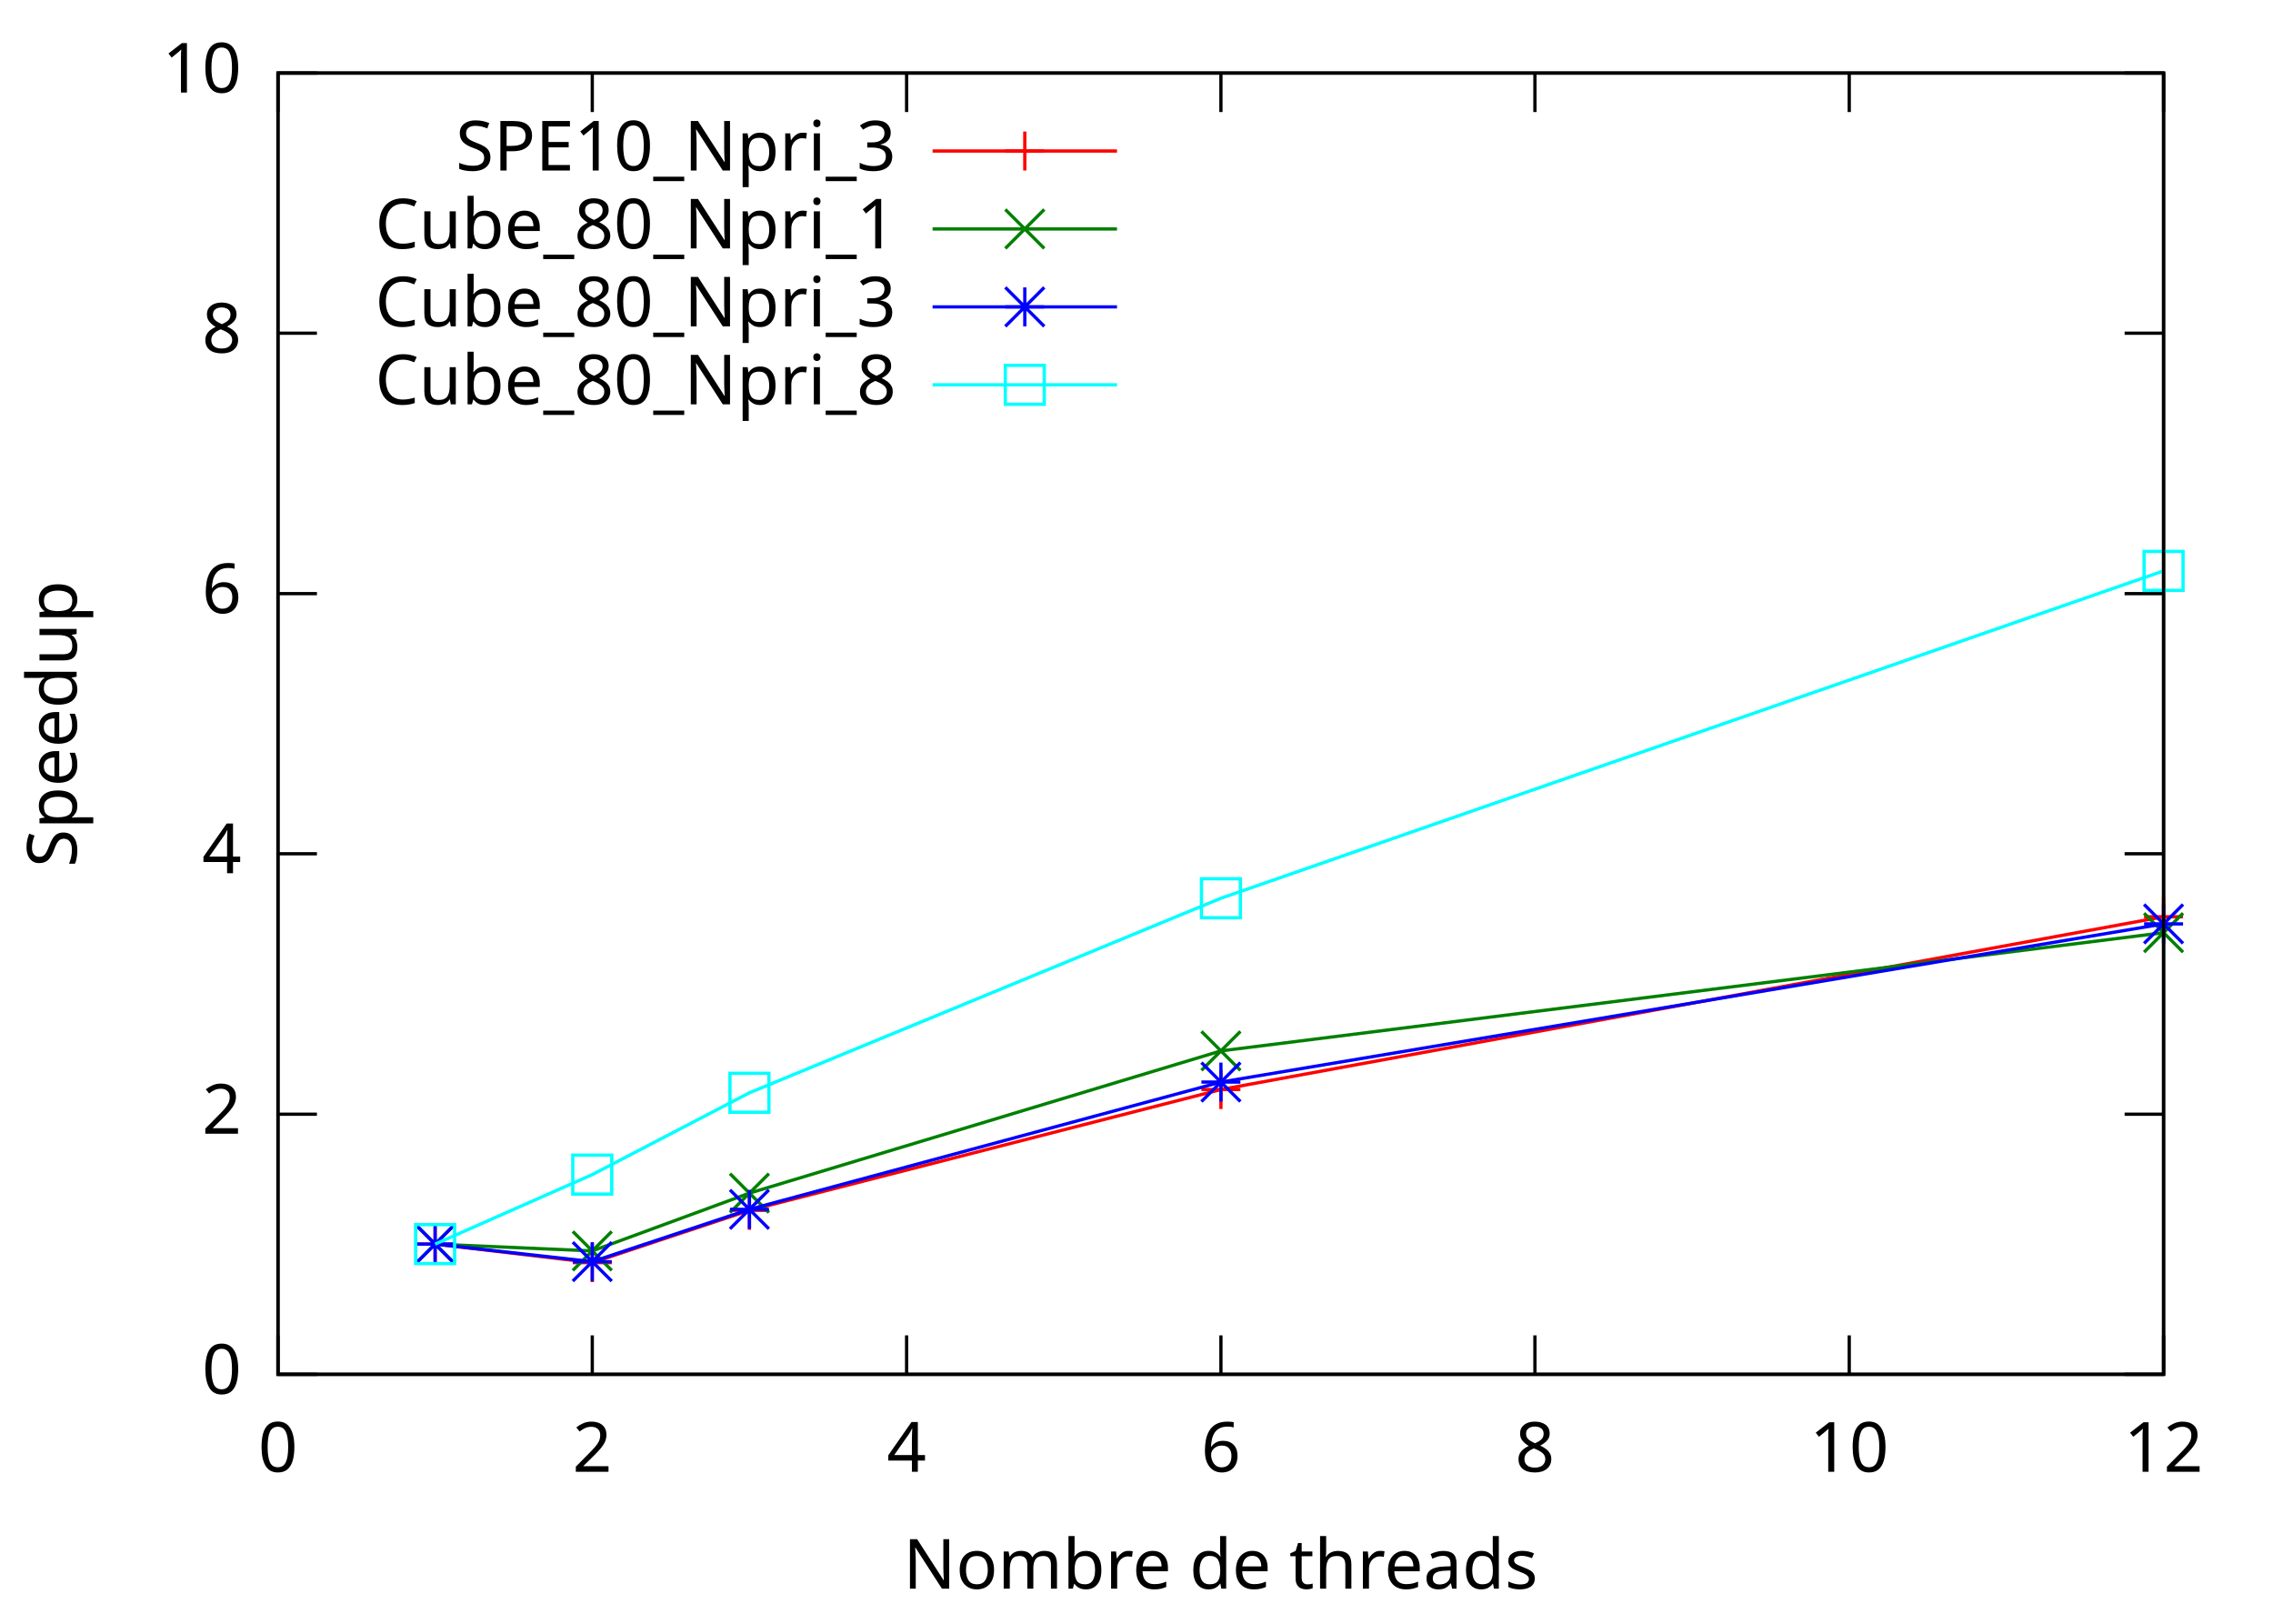
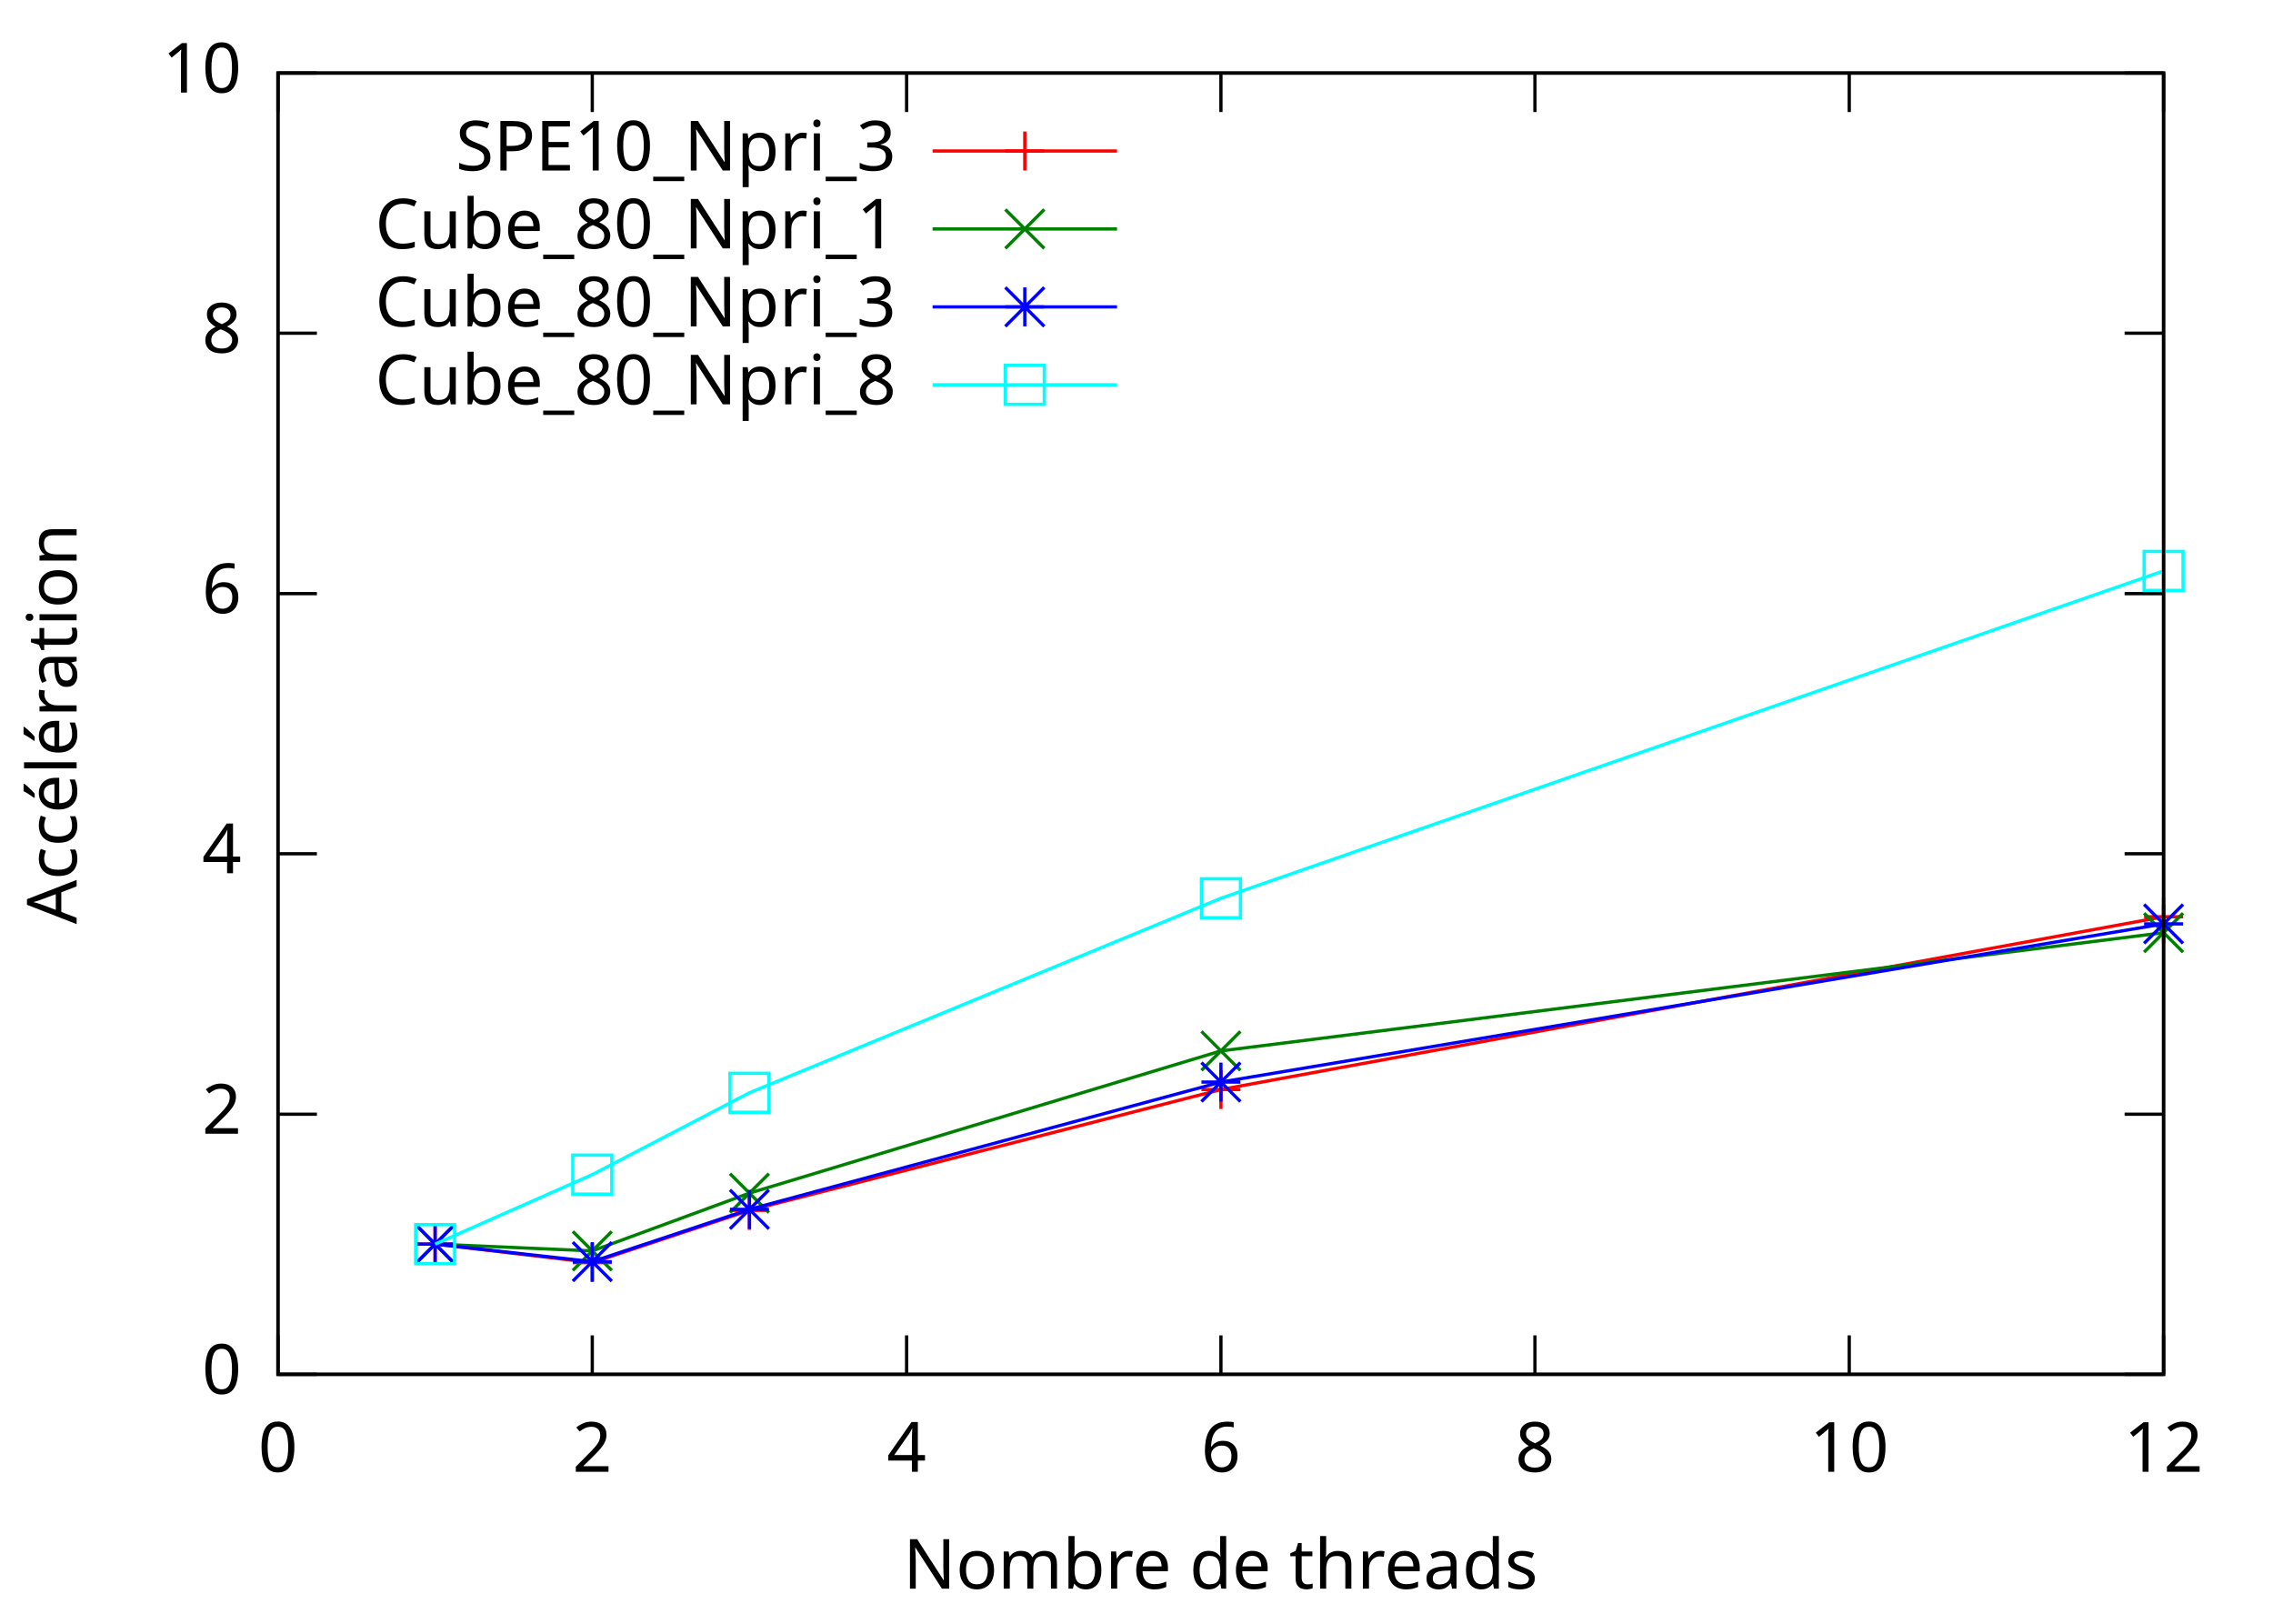
<svg xmlns="http://www.w3.org/2000/svg" xmlns:xlink="http://www.w3.org/1999/xlink" width="700" height="500" viewBox="0 0 700 500">
  <g id="gnuplot_canvas">
    <rect x="0" y="0" width="700" height="500" fill="none" />
    <defs>
      <circle id="gpDot" r="0.5" stroke-width="0.5" />
      <path id="gpPt0" stroke-width="0.167" stroke="currentColor" d="M-1,0 h2 M0,-1 v2" />
      <path id="gpPt1" stroke-width="0.167" stroke="currentColor" d="M-1,-1 L1,1 M1,-1 L-1,1" />
      <path id="gpPt2" stroke-width="0.167" stroke="currentColor" d="M-1,0 L1,0 M0,-1 L0,1 M-1,-1 L1,1 M-1,1 L1,-1" />
      <rect id="gpPt3" stroke-width="0.167" stroke="currentColor" x="-1" y="-1" width="2" height="2" />
      <rect id="gpPt4" stroke-width="0.167" stroke="currentColor" fill="currentColor" x="-1" y="-1" width="2" height="2" />
      <circle id="gpPt5" stroke-width="0.167" stroke="currentColor" cx="0" cy="0" r="1" />
      <use xlink:href="#gpPt5" id="gpPt6" fill="currentColor" stroke="none" />
      <path id="gpPt7" stroke-width="0.167" stroke="currentColor" d="M0,-1.33 L-1.33,0.67 L1.33,0.67 z" />
      <use xlink:href="#gpPt7" id="gpPt8" fill="currentColor" stroke="none" />
      <use xlink:href="#gpPt7" id="gpPt9" stroke="currentColor" transform="rotate(180)" />
      <use xlink:href="#gpPt9" id="gpPt10" fill="currentColor" stroke="none" />
      <use xlink:href="#gpPt3" id="gpPt11" stroke="currentColor" transform="rotate(45)" />
      <use xlink:href="#gpPt11" id="gpPt12" fill="currentColor" stroke="none" />
      <filter id="greybox" filterUnits="objectBoundingBox" x="0" y="0" height="1" width="1">
        <feFlood flood-color="lightgrey" flood-opacity="1" result="grey" />
        <feComposite in="SourceGraphic" in2="grey" operator="atop" />
      </filter>
    </defs>
    <g style="fill:none; color:white; stroke:currentColor; stroke-width:1.00; stroke-linecap:butt; stroke-linejoin:miter">
</g>
    <g style="fill:none; color:black; stroke:currentColor; stroke-width:1.00; stroke-linecap:butt; stroke-linejoin:miter">
      <path stroke="black" d="M85.6,423.2 L97.6,423.2 M666.3,423.2 L654.3,423.2  " />
      <g transform="translate(74.4,429.2)" style="stroke:none; fill:black; font-family:Verdana; font-size:16.00pt; text-anchor:end">
        <text> 0</text>
      </g>
      <path stroke="black" d="M85.6,343.1 L97.6,343.1 M666.3,343.1 L654.3,343.1  " />
      <g transform="translate(74.4,349.1)" style="stroke:none; fill:black; font-family:Verdana; font-size:16.00pt; text-anchor:end">
        <text> 2</text>
      </g>
      <path stroke="black" d="M85.6,262.9 L97.6,262.9 M666.3,262.9 L654.3,262.9  " />
      <g transform="translate(74.4,268.9)" style="stroke:none; fill:black; font-family:Verdana; font-size:16.00pt; text-anchor:end">
        <text> 4</text>
      </g>
      <path stroke="black" d="M85.6,182.8 L97.6,182.8 M666.3,182.8 L654.3,182.8  " />
      <g transform="translate(74.4,188.8)" style="stroke:none; fill:black; font-family:Verdana; font-size:16.00pt; text-anchor:end">
        <text> 6</text>
      </g>
      <path stroke="black" d="M85.6,102.6 L97.6,102.6 M666.3,102.6 L654.3,102.6  " />
      <g transform="translate(74.4,108.6)" style="stroke:none; fill:black; font-family:Verdana; font-size:16.00pt; text-anchor:end">
        <text> 8</text>
      </g>
      <path stroke="black" d="M85.6,22.5 L97.6,22.5 M666.3,22.5 L654.3,22.5  " />
      <g transform="translate(74.4,28.5)" style="stroke:none; fill:black; font-family:Verdana; font-size:16.00pt; text-anchor:end">
        <text> 10</text>
      </g>
      <path stroke="black" d="M85.6,423.2 L85.6,411.2 M85.6,22.5 L85.6,34.5  " />
      <g transform="translate(85.6,453.2)" style="stroke:none; fill:black; font-family:Verdana; font-size:16.00pt; text-anchor:middle">
        <text> 0</text>
      </g>
      <path stroke="black" d="M182.4,423.2 L182.4,411.2 M182.4,22.5 L182.4,34.5  " />
      <g transform="translate(182.4,453.2)" style="stroke:none; fill:black; font-family:Verdana; font-size:16.00pt; text-anchor:middle">
        <text> 2</text>
      </g>
      <path stroke="black" d="M279.2,423.2 L279.2,411.2 M279.2,22.5 L279.2,34.5  " />
      <g transform="translate(279.2,453.2)" style="stroke:none; fill:black; font-family:Verdana; font-size:16.00pt; text-anchor:middle">
        <text> 4</text>
      </g>
      <path stroke="black" d="M376.0,423.2 L376.0,411.2 M376.0,22.5 L376.0,34.5  " />
      <g transform="translate(376.0,453.2)" style="stroke:none; fill:black; font-family:Verdana; font-size:16.00pt; text-anchor:middle">
        <text> 6</text>
      </g>
      <path stroke="black" d="M472.7,423.2 L472.7,411.2 M472.7,22.5 L472.7,34.5  " />
      <g transform="translate(472.7,453.2)" style="stroke:none; fill:black; font-family:Verdana; font-size:16.00pt; text-anchor:middle">
        <text> 8</text>
      </g>
      <path stroke="black" d="M569.5,423.2 L569.5,411.2 M569.5,22.5 L569.5,34.5  " />
      <g transform="translate(569.5,453.2)" style="stroke:none; fill:black; font-family:Verdana; font-size:16.00pt; text-anchor:middle">
        <text> 10</text>
      </g>
      <path stroke="black" d="M666.3,423.2 L666.3,411.2 M666.3,22.5 L666.3,34.5  " />
      <g transform="translate(666.3,453.2)" style="stroke:none; fill:black; font-family:Verdana; font-size:16.00pt; text-anchor:middle">
        <text> 12</text>
      </g>
      <path stroke="black" d="M85.6,22.5 L85.6,423.2 L666.3,423.2 L666.3,22.5 L85.6,22.5 Z  " />
      <g transform="translate(23.6,222.9) rotate(270)" style="stroke:none; fill:black; font-family:Verdana; font-size:16.00pt; text-anchor:middle">
-         <text>Speedup</text>
+         <text>Accélération</text>
      </g>
      <g transform="translate(375.9,489.2)" style="stroke:none; fill:black; font-family:Verdana; font-size:16.00pt; text-anchor:middle">
        <text>Nombre de threads</text>
      </g>
    </g>
    <g id="gnuplot_plot_1">
      <g style="fill:none; color:red; stroke:currentColor; stroke-width:1.00; stroke-linecap:butt; stroke-linejoin:miter">
        <g transform="translate(276.0,52.5)" style="stroke:none; fill:black; font-family:Verdana; font-size:16.00pt; text-anchor:end">
          <text>SPE10_Npri_3</text>
        </g>
        <path d="M287.2,46.5 L344.0,46.5 M134.0,383.1 L182.4,388.8 L230.8,372.7 L376.0,335.5 L666.3,282.3  " />
        <use xlink:href="#gpPt0" transform="translate(134.0,383.1) scale(6.00)" />
        <use xlink:href="#gpPt0" transform="translate(182.4,388.8) scale(6.00)" />
        <use xlink:href="#gpPt0" transform="translate(230.8,372.7) scale(6.00)" />
        <use xlink:href="#gpPt0" transform="translate(376.0,335.5) scale(6.00)" />
        <use xlink:href="#gpPt0" transform="translate(666.3,282.3) scale(6.00)" />
        <use xlink:href="#gpPt0" transform="translate(315.6,46.5) scale(6.00)" />
      </g>
    </g>
    <g id="gnuplot_plot_2">
      <g style="fill:none; color:green; stroke:currentColor; stroke-width:1.00; stroke-linecap:butt; stroke-linejoin:miter">
        <g transform="translate(276.0,76.5)" style="stroke:none; fill:black; font-family:Verdana; font-size:16.00pt; text-anchor:end">
          <text>Cube_80_Npri_1</text>
        </g>
        <path d="M287.2,70.5 L344.0,70.5 M134.0,383.1 L182.4,385.2 L230.8,367.4 L376.0,323.6 L666.3,287.2  " />
        <use xlink:href="#gpPt1" transform="translate(134.0,383.1) scale(6.00)" />
        <use xlink:href="#gpPt1" transform="translate(182.4,385.2) scale(6.00)" />
        <use xlink:href="#gpPt1" transform="translate(230.8,367.4) scale(6.00)" />
        <use xlink:href="#gpPt1" transform="translate(376.0,323.6) scale(6.00)" />
        <use xlink:href="#gpPt1" transform="translate(666.3,287.2) scale(6.00)" />
        <use xlink:href="#gpPt1" transform="translate(315.6,70.5) scale(6.00)" />
      </g>
    </g>
    <g id="gnuplot_plot_3">
      <g style="fill:none; color:blue; stroke:currentColor; stroke-width:1.00; stroke-linecap:butt; stroke-linejoin:miter">
        <g transform="translate(276.0,100.5)" style="stroke:none; fill:black; font-family:Verdana; font-size:16.00pt; text-anchor:end">
          <text>Cube_80_Npri_3</text>
        </g>
        <path d="M287.2,94.5 L344.0,94.5 M134.0,383.1 L182.4,388.5 L230.8,372.4 L376.0,333.2 L666.3,284.5  " />
        <use xlink:href="#gpPt2" transform="translate(134.0,383.1) scale(6.00)" />
        <use xlink:href="#gpPt2" transform="translate(182.4,388.5) scale(6.00)" />
        <use xlink:href="#gpPt2" transform="translate(230.8,372.4) scale(6.00)" />
        <use xlink:href="#gpPt2" transform="translate(376.0,333.2) scale(6.00)" />
        <use xlink:href="#gpPt2" transform="translate(666.3,284.5) scale(6.00)" />
        <use xlink:href="#gpPt2" transform="translate(315.6,94.5) scale(6.00)" />
      </g>
    </g>
    <g id="gnuplot_plot_4">
      <g style="fill:none; color:cyan; stroke:currentColor; stroke-width:1.00; stroke-linecap:butt; stroke-linejoin:miter">
        <g transform="translate(276.0,124.5)" style="stroke:none; fill:black; font-family:Verdana; font-size:16.00pt; text-anchor:end">
          <text>Cube_80_Npri_8</text>
        </g>
        <path d="M287.2,118.5 L344.0,118.5 M134.0,383.1 L182.4,361.7 L230.8,336.5 L376.0,276.6 L666.3,175.8  " />
        <use xlink:href="#gpPt3" transform="translate(134.0,383.1) scale(6.00)" />
        <use xlink:href="#gpPt3" transform="translate(182.4,361.7) scale(6.00)" />
        <use xlink:href="#gpPt3" transform="translate(230.8,336.5) scale(6.00)" />
        <use xlink:href="#gpPt3" transform="translate(376.0,276.6) scale(6.00)" />
        <use xlink:href="#gpPt3" transform="translate(666.3,175.8) scale(6.00)" />
        <use xlink:href="#gpPt3" transform="translate(315.6,118.5) scale(6.00)" />
      </g>
    </g>
    <g style="fill:none; color:black; stroke:currentColor; stroke-width:1.00; stroke-linecap:butt; stroke-linejoin:miter">
      <path stroke="black" d="M85.6,22.5 L85.6,423.2 L666.3,423.2 L666.3,22.5 L85.6,22.5 Z  " />
    </g>
  </g>
</svg>
